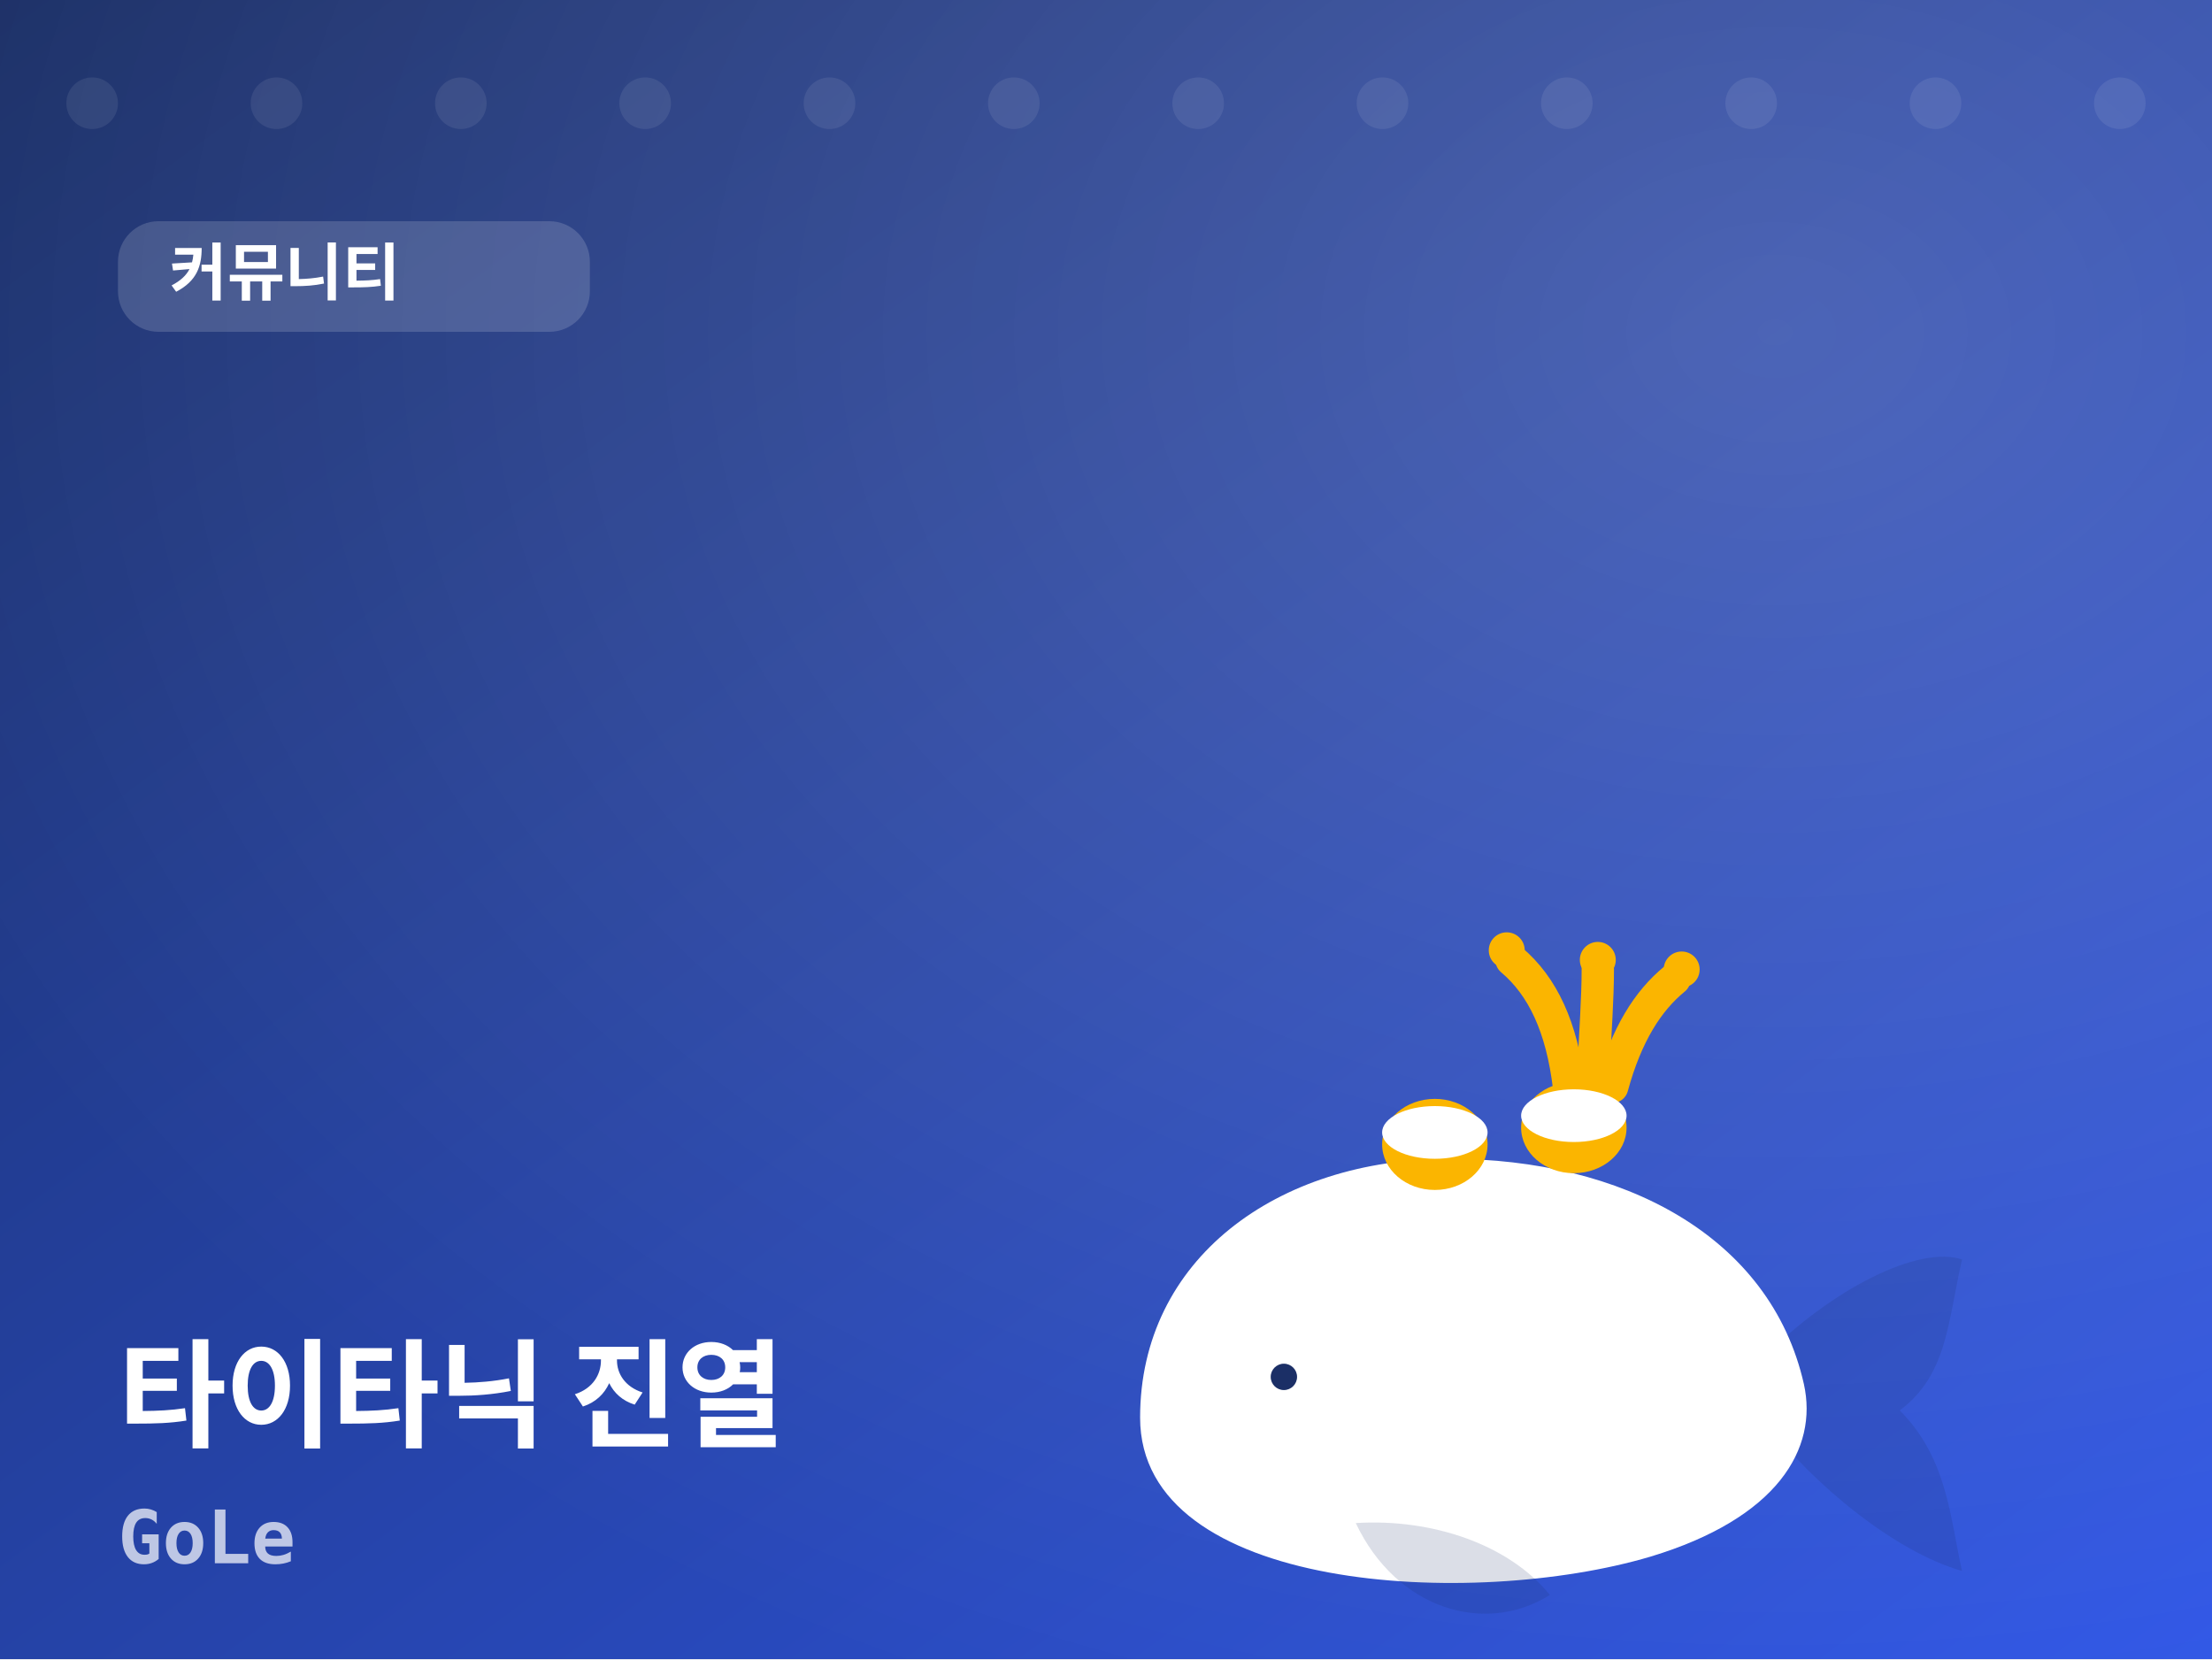
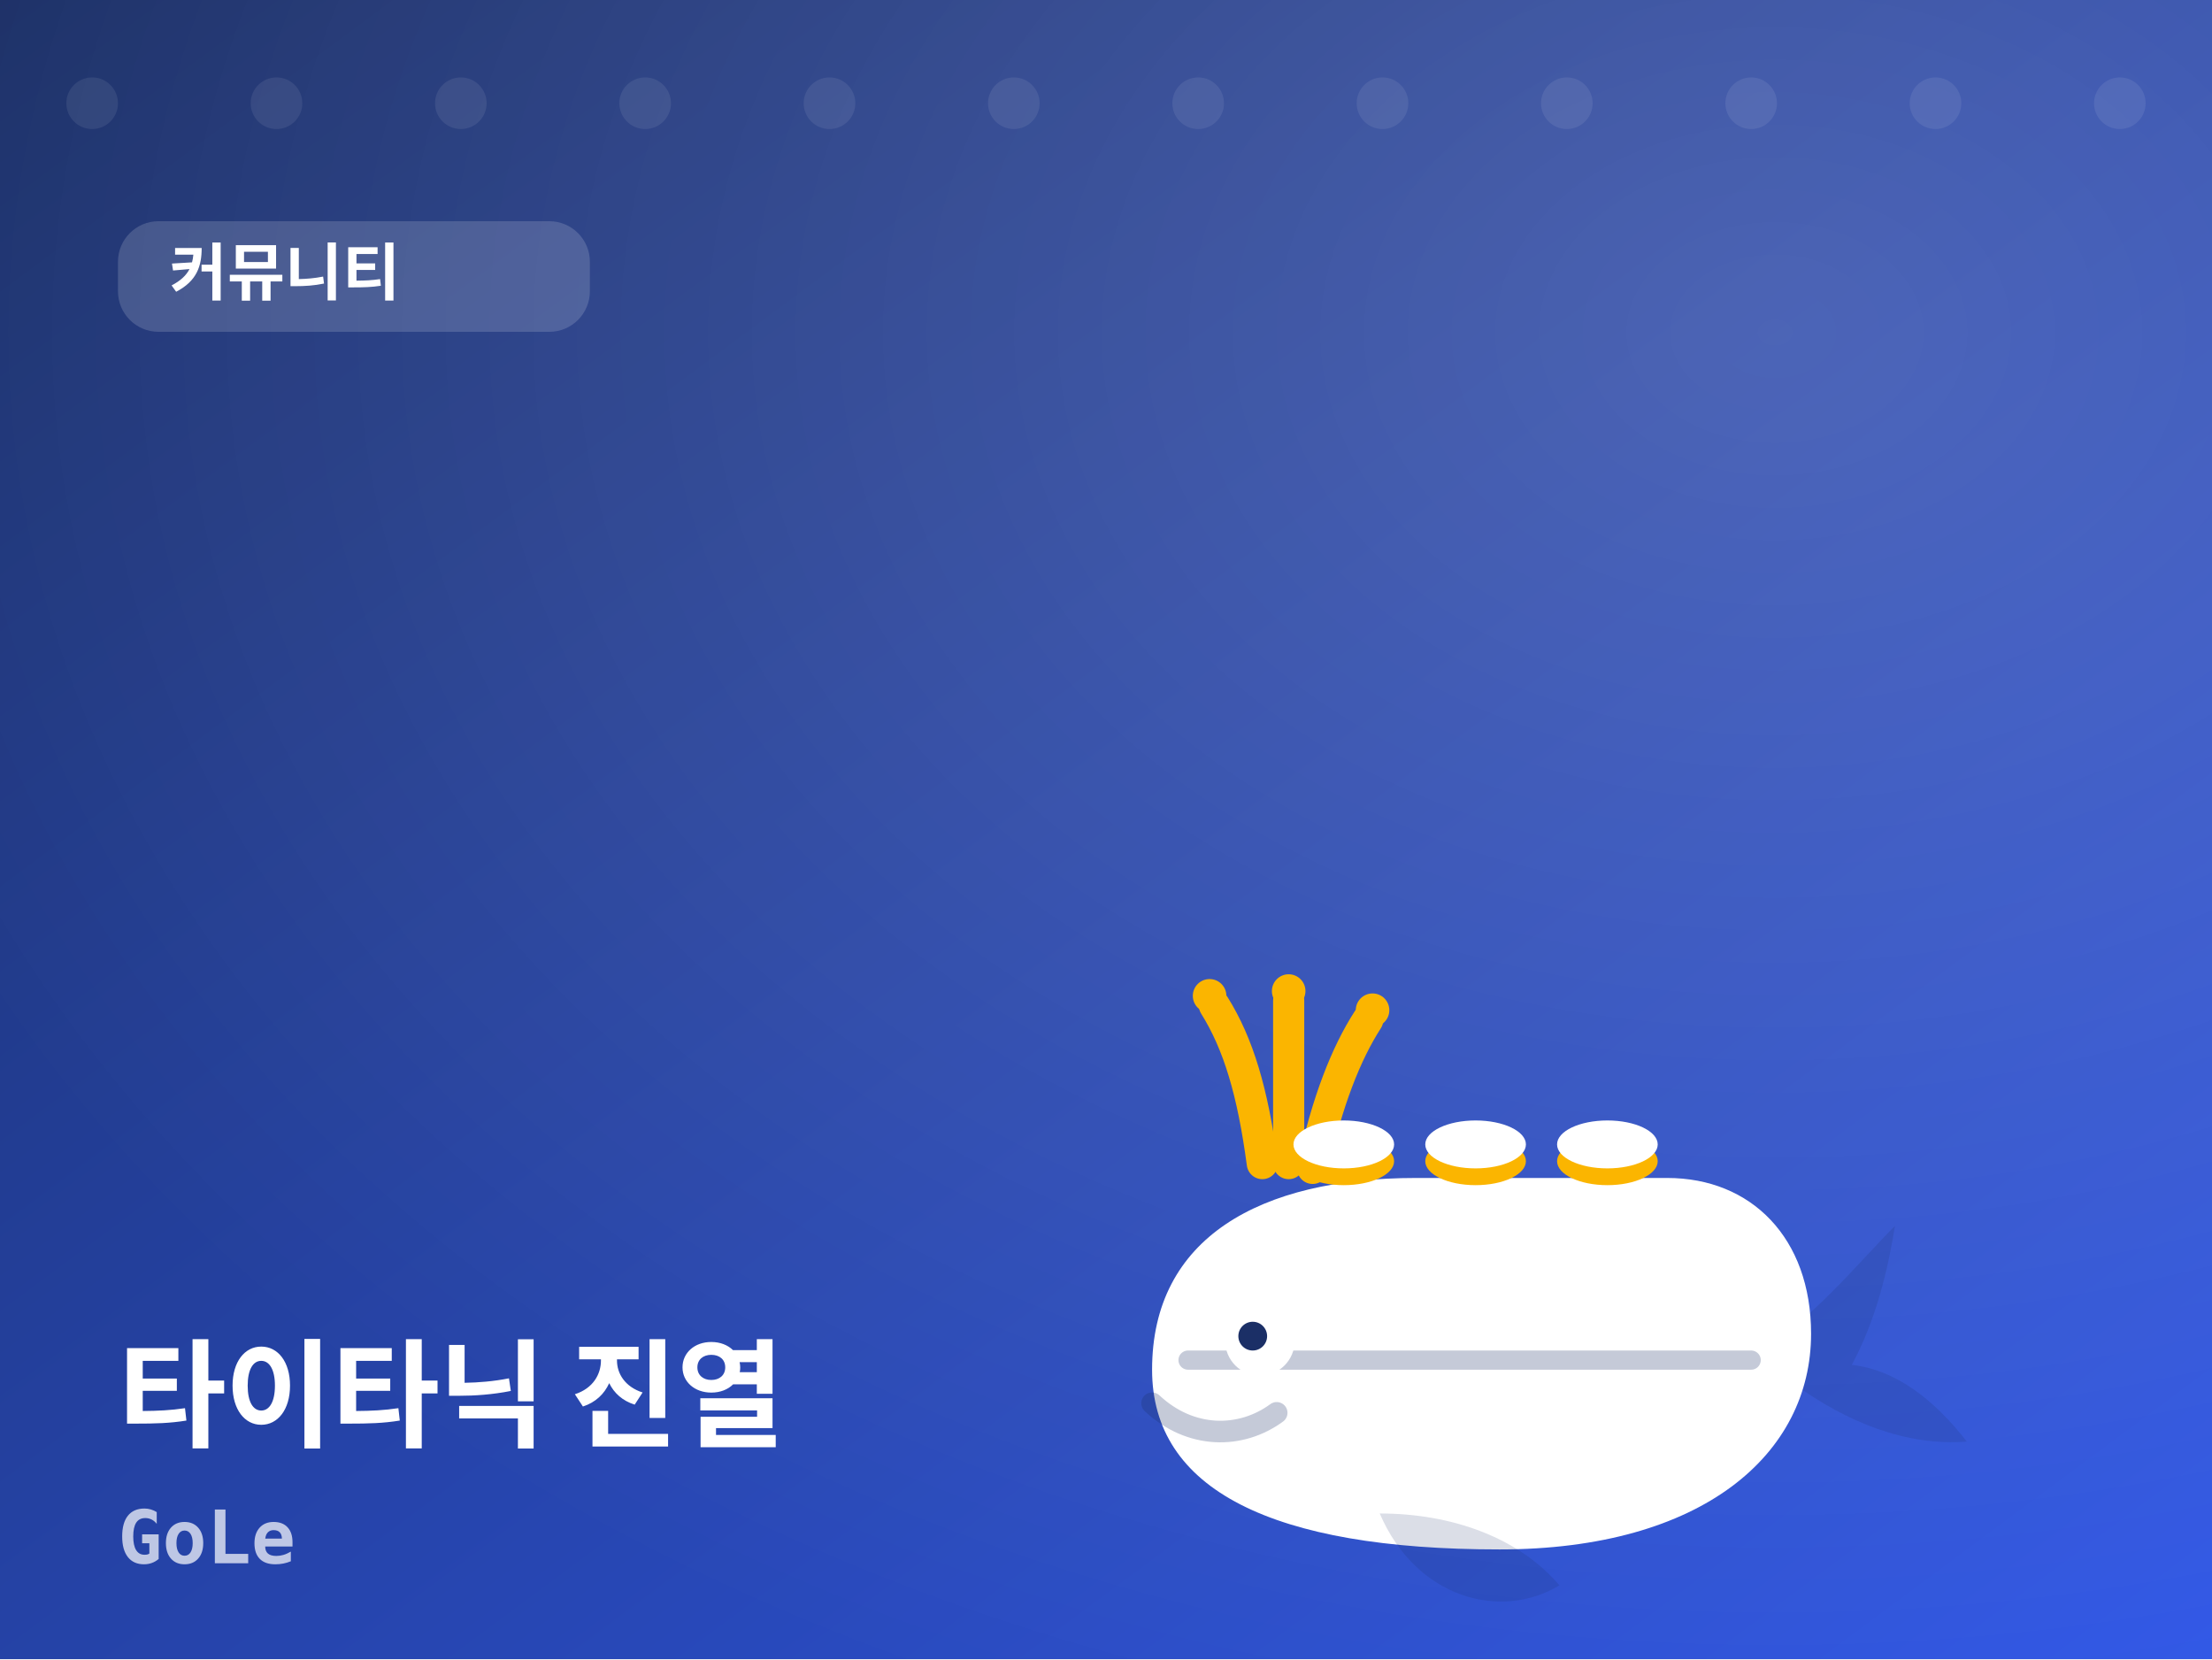
<svg xmlns="http://www.w3.org/2000/svg" viewBox="0 0 1200 900" width="1200" height="900" role="img" aria-label="타이타닉 진열">
  <defs>
    <linearGradient id="bg" x1="0" y1="0" x2="1" y2="1">
      <stop offset="0" stop-color="#1b2f66" />
      <stop offset="1" stop-color="#2f56e6" />
    </linearGradient>
    <radialGradient id="glow" cx="0.8" cy="0.2" r="0.9">
      <stop offset="0" stop-color="#ffffff" stop-opacity="0.18" />
      <stop offset="1" stop-color="#ffffff" stop-opacity="0" />
    </radialGradient>
  </defs>
  <rect width="1200" height="900" fill="url(#bg)" />
  <rect width="1200" height="900" fill="url(#glow)" />
  <circle cx="50" cy="56" r="14" fill="#ffffff" opacity="0.08" />
  <circle cx="150" cy="56" r="14" fill="#ffffff" opacity="0.08" />
  <circle cx="250" cy="56" r="14" fill="#ffffff" opacity="0.08" />
  <circle cx="350" cy="56" r="14" fill="#ffffff" opacity="0.08" />
  <circle cx="450" cy="56" r="14" fill="#ffffff" opacity="0.08" />
  <circle cx="550" cy="56" r="14" fill="#ffffff" opacity="0.08" />
  <circle cx="650" cy="56" r="14" fill="#ffffff" opacity="0.08" />
  <circle cx="750" cy="56" r="14" fill="#ffffff" opacity="0.08" />
  <circle cx="850" cy="56" r="14" fill="#ffffff" opacity="0.08" />
  <circle cx="950" cy="56" r="14" fill="#ffffff" opacity="0.08" />
  <circle cx="1050" cy="56" r="14" fill="#ffffff" opacity="0.08" />
  <circle cx="1150" cy="56" r="14" fill="#ffffff" opacity="0.08" />
  <g transform="translate(560 470) scale(13)">
-     <g stroke="#fbb500" stroke-width="1.35" stroke-linecap="round" fill="none">
-       <path d="M22.4 9.2C22.1 6.7 21.3 5 20 3.9" />
-       <path d="M23.4 8.9C23.5 6.8 23.6 5.5 23.6 4.3" />
-       <path d="M24.2 9.2C24.8 7 25.7 5.6 26.8 4.7" />
+     <path d="M30 20.5C32.5 19 34.5 16.5 36 15C35.6 17.5 35 19.3 34.2 20.8C36 21 37.6 22.2 39 24C36.5 24.2 34 23.2 31.8 21.6C31.2 22 30.6 22.2 30 22Z" fill="rgba(27,47,102,0.16)" />
+     <path d="M5 21C5 15.5 9.5 13 16 13L26.5 13C30 13 32.5 15.5 32.5 19.5C32.5 24.5 28 28.5 19.5 28.5C10 28.5 5 26 5 21Z" fill="#ffffff" />
+     <path d="M14.5 27C16 30.5 19.5 31.5 22 30C20.3 28 17.5 27 14.5 27Z" fill="rgba(27,47,102,0.16)" />
+     <path d="M6.5 20.6H30" stroke="rgba(27,47,102,0.25)" stroke-width="0.8" stroke-linecap="round" />
+     <path d="M5 22.4C6.6 23.9 8.7 23.9 10.2 22.8" stroke="rgba(27,47,102,0.25)" stroke-width="0.9" stroke-linecap="round" fill="none" />
+     <g stroke="#fbb500" stroke-width="1.3" stroke-linecap="round" fill="none">
+       <path d="M9.6 12.4C9.2 9.4 8.6 7.4 7.6 5.8" />
+       <path d="M10.7 12.4C10.7 9.6 10.7 7.4 10.7 5.6" />
+       <path d="M11.7 12.6C12.3 9.8 13.1 7.8 14 6.4" />
    </g>
-     <circle cx="19.8" cy="3.5" r="0.75" fill="#fbb500" />
-     <circle cx="23.6" cy="3.9" r="0.75" fill="#fbb500" />
-     <circle cx="27.1" cy="4.3" r="0.75" fill="#fbb500" />
-     <path d="M30.5 20.5C33.4 17.6 37 15.8 38.8 16.4C38.2 19 38.2 21.2 36.2 22.7C38.2 24.7 38.3 27.2 38.8 29.4C36 28.6 32.6 25.8 30.6 23.2Z" fill="rgba(27,47,102,0.16)" />
-     <path d="M4.5 23C4.5 16.4 10.2 12.2 17.4 12.2C24.6 12.2 30.8 15.4 32.2 21.6C32.8 24.3 31.1 27.2 25.8 28.8C18.4 31 4.5 30.3 4.5 23Z" fill="#ffffff" />
-     <path d="M13.5 27.4C15.2 31 18.9 32.1 21.6 30.4C19.9 28.3 16.7 27.2 13.5 27.4Z" fill="rgba(27,47,102,0.16)" />
-     <ellipse cx="16.8" cy="11.6" rx="2.2" ry="1.9" fill="#fbb500" />
-     <ellipse cx="22.6" cy="10.9" rx="2.2" ry="1.9" fill="#fbb500" />
-     <ellipse cx="16.8" cy="11.1" rx="2.2" ry="1.1" fill="#ffffff" />
-     <ellipse cx="22.6" cy="10.4" rx="2.2" ry="1.1" fill="#ffffff" />
-     <circle cx="10.8" cy="21.6" r="1.45" fill="#ffffff" />
-     <circle cx="10.5" cy="21.3" r="0.55" fill="#1b2f66" />
+     <circle cx="7.4" cy="5.4" r="0.7" fill="#fbb500" />
+     <circle cx="10.7" cy="5.2" r="0.7" fill="#fbb500" />
+     <circle cx="14.2" cy="6" r="0.7" fill="#fbb500" />
+     <ellipse cx="13" cy="12.3" rx="2.1" ry="1" fill="#fbb500" />
+     <ellipse cx="13" cy="11.6" rx="2.1" ry="1" fill="#ffffff" />
+     <ellipse cx="18.5" cy="12.3" rx="2.1" ry="1" fill="#fbb500" />
+     <ellipse cx="18.5" cy="11.6" rx="2.1" ry="1" fill="#ffffff" />
+     <ellipse cx="24" cy="12.3" rx="2.1" ry="1" fill="#fbb500" />
+     <ellipse cx="24" cy="11.6" rx="2.1" ry="1" fill="#ffffff" />
+     <circle cx="9.5" cy="19.8" r="1.45" fill="#ffffff" />
+     <circle cx="9.2" cy="19.6" r="0.6" fill="#1b2f66" />
  </g>
  <g font-family="-apple-system, 'Apple SD Gothic Neo', 'Noto Sans KR', sans-serif">
    <rect x="64" y="120" rx="22" ry="22" width="256" height="60" fill="#ffffff" opacity="0.16" />
    <text x="92" y="160" font-size="34" font-weight="700" fill="#ffffff">커뮤니티</text>
    <text x="64" y="780" font-size="64" font-weight="800" fill="#ffffff" letter-spacing="-1">타이타닉 진열</text>
    <text x="64" y="848" font-size="40" font-weight="700" fill="#ffffff" opacity="0.7" font-family="'SF Mono', ui-monospace, monospace">GoLe</text>
  </g>
</svg>
